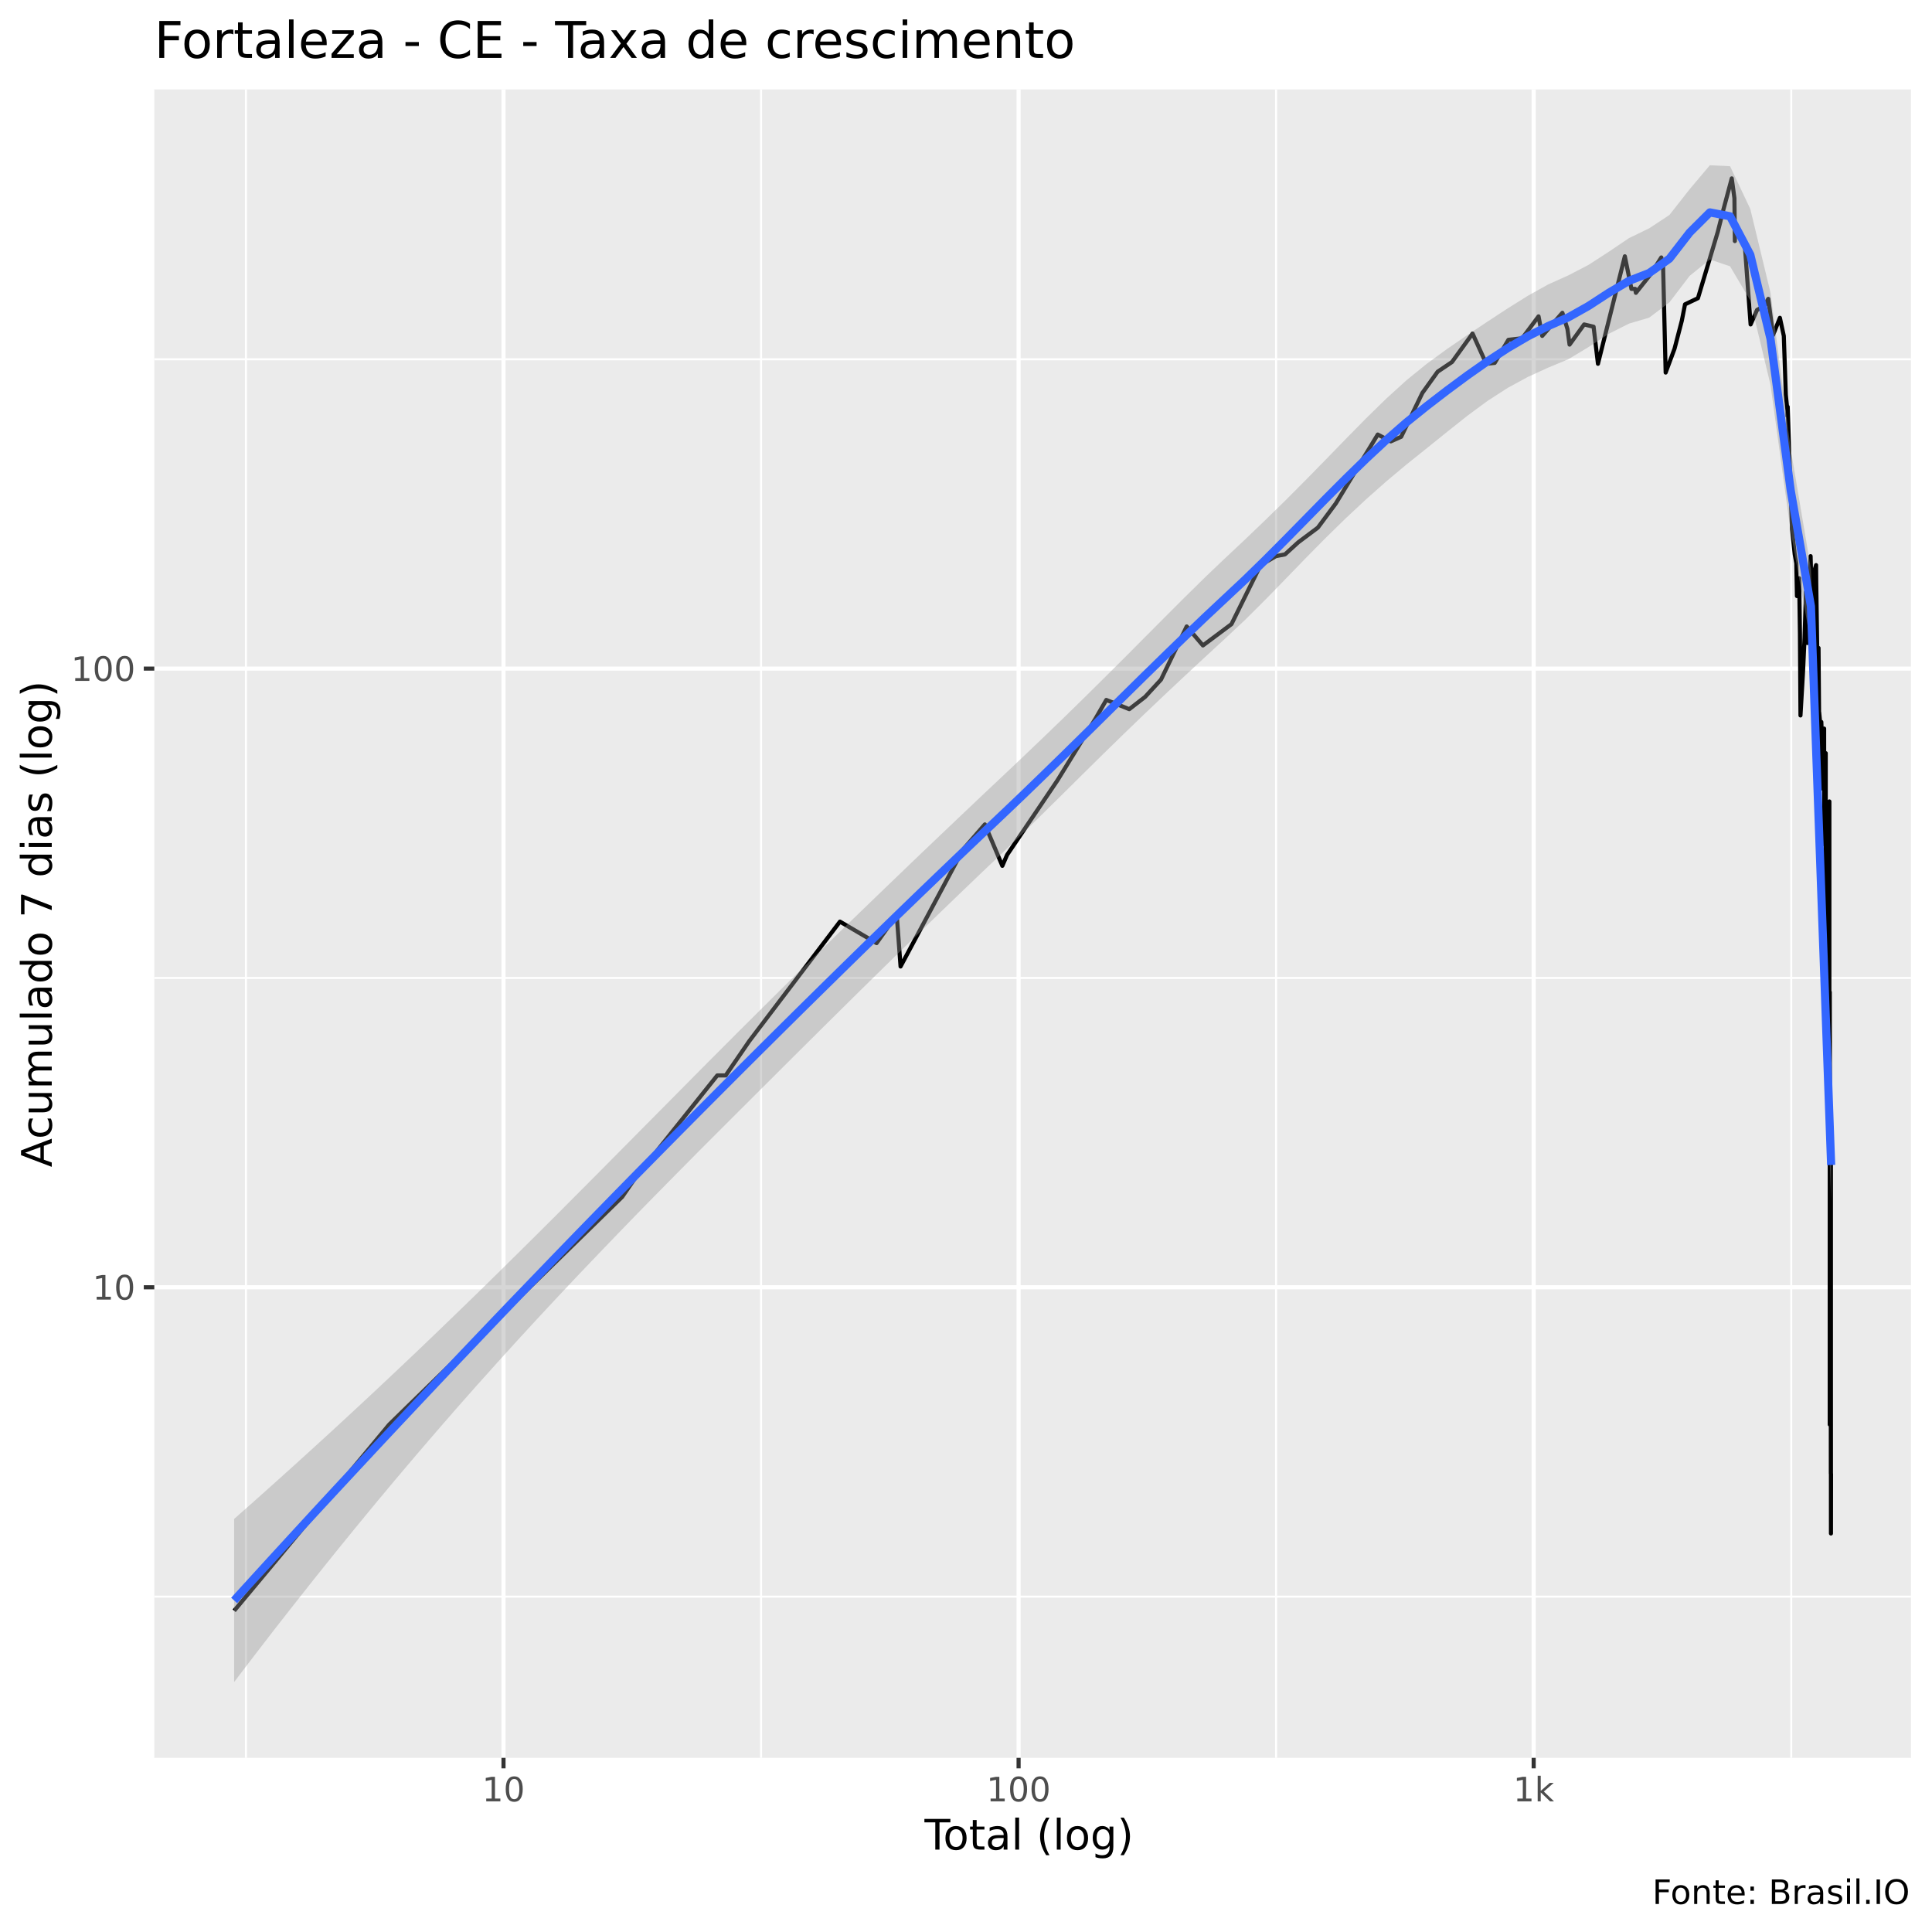
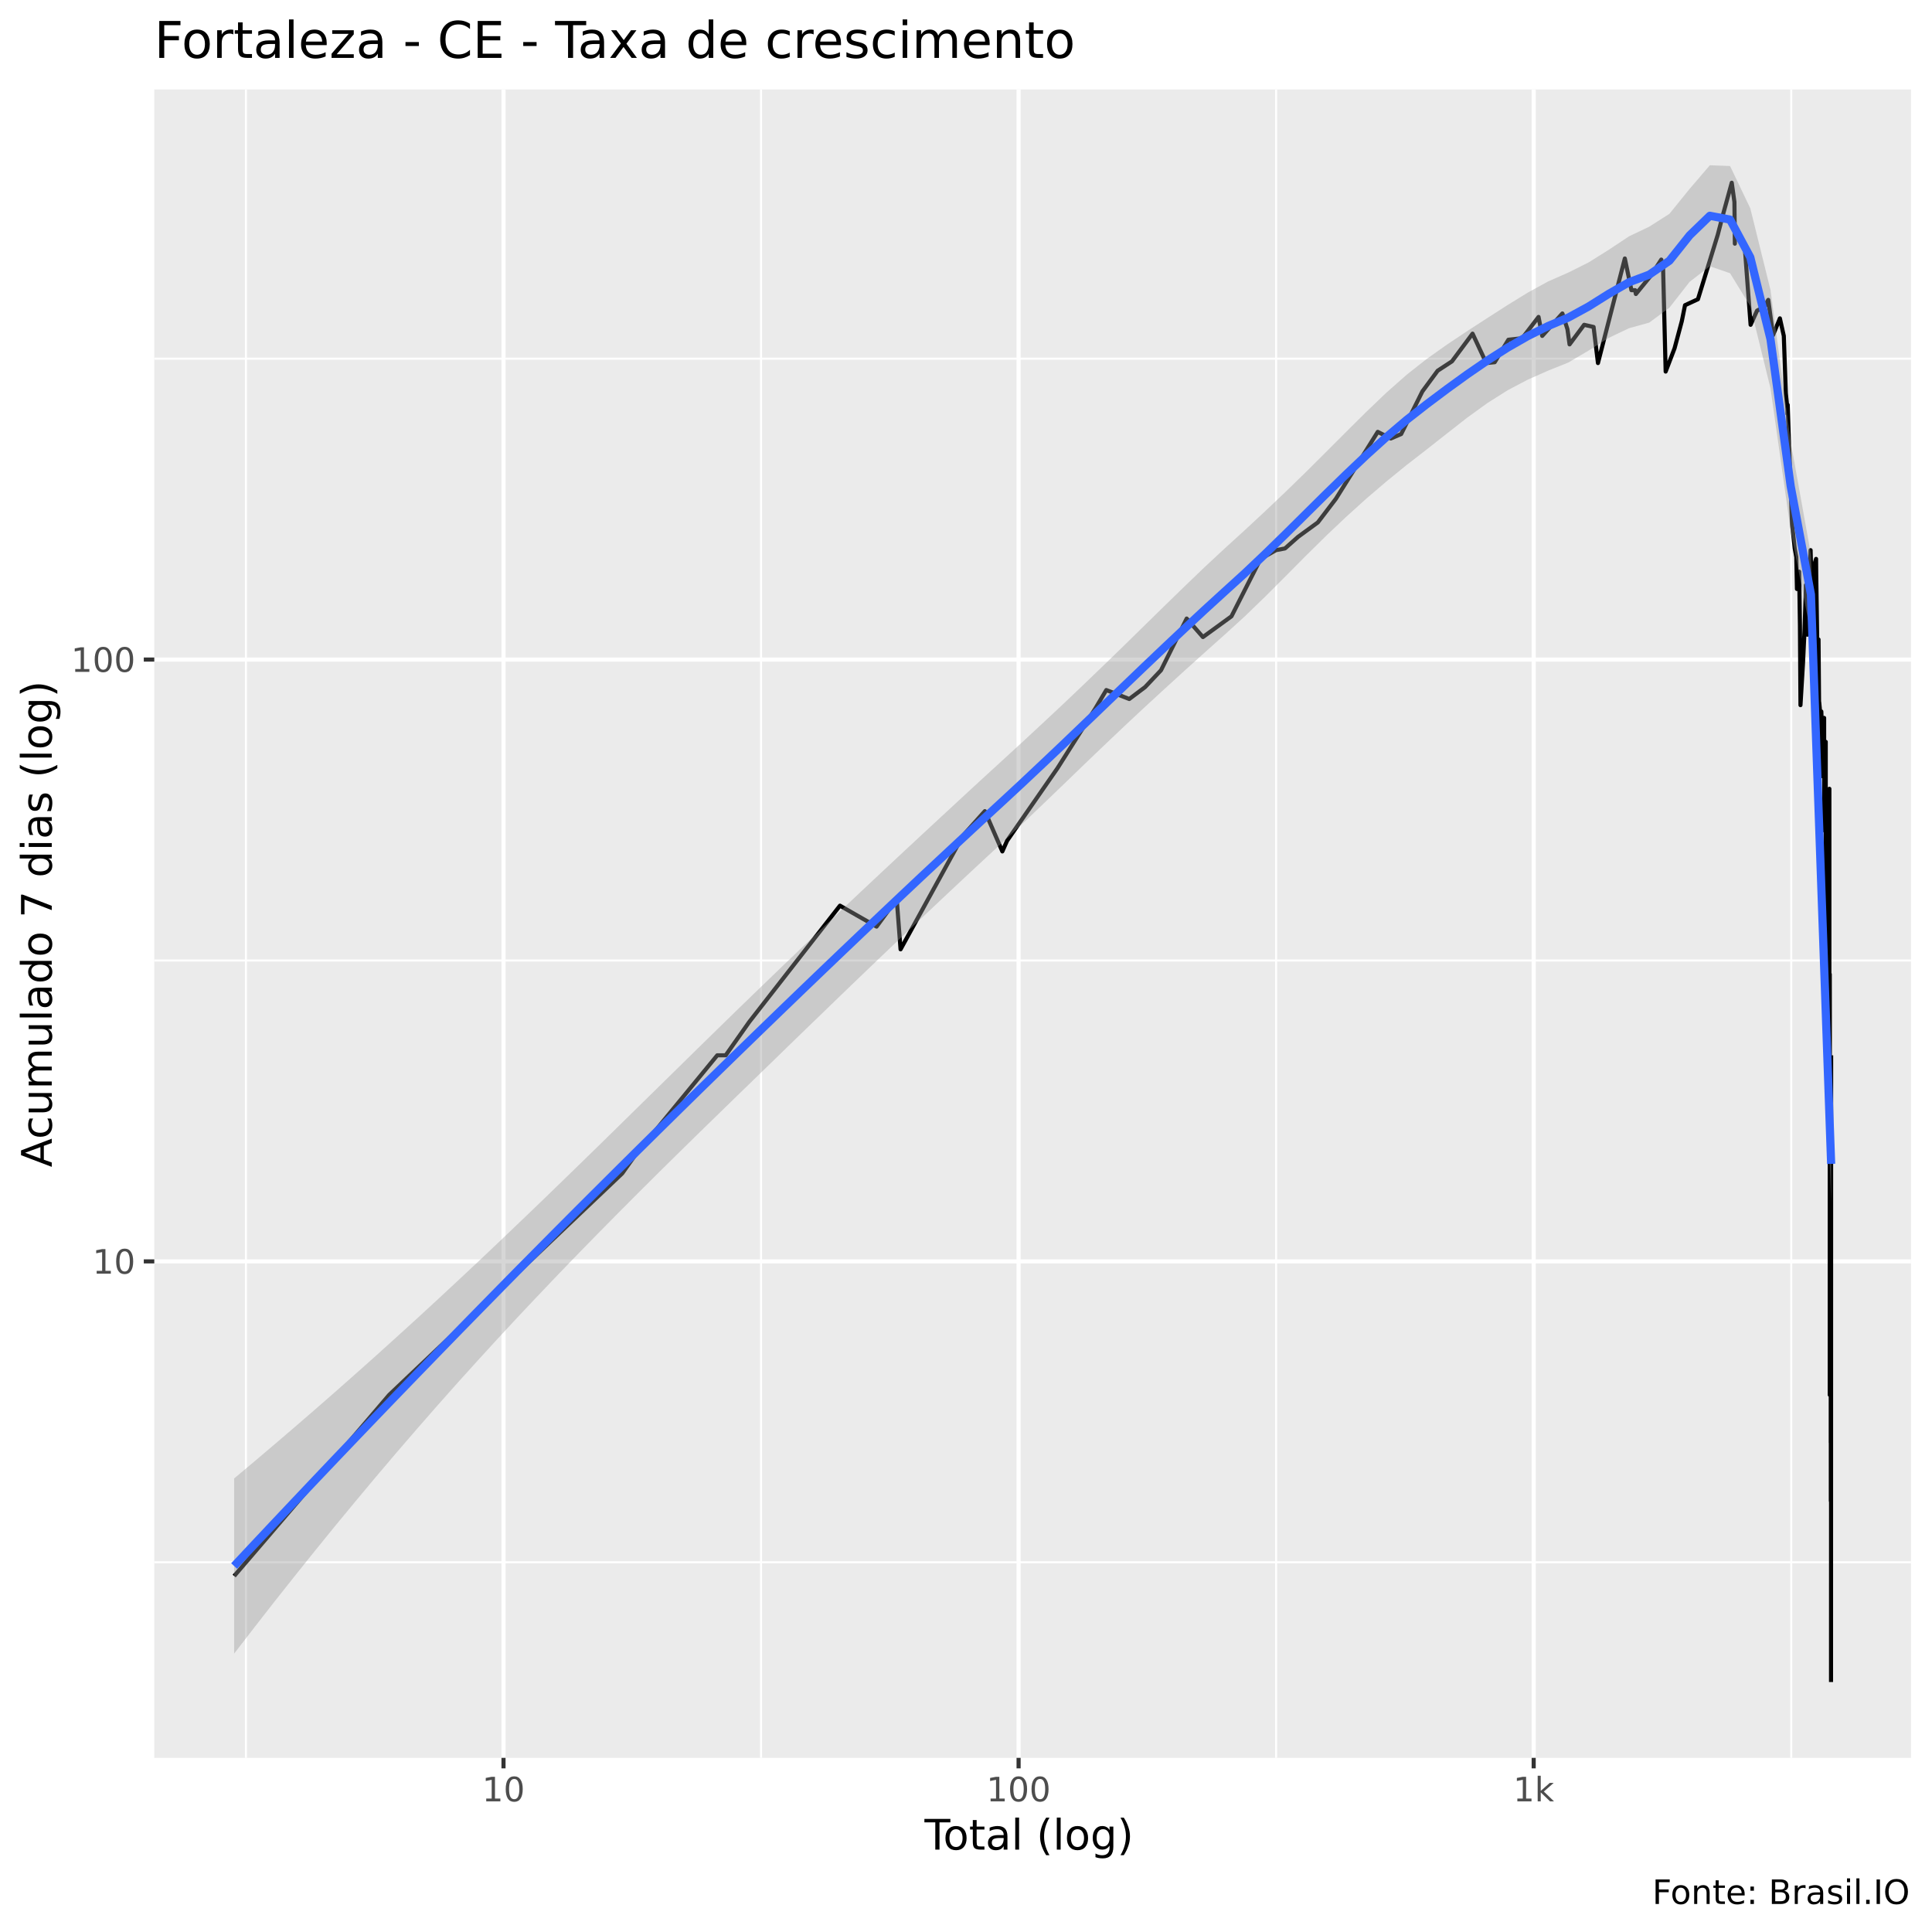
<svg xmlns="http://www.w3.org/2000/svg" viewBox="0 0 504.00 504.00">
  <defs>
    <style type="text/css">
    line, polyline, polygon, path, rect, circle {
      fill: none;
      stroke: #000000;
      stroke-linecap: round;
      stroke-linejoin: round;
      stroke-miterlimit: 10.00;
    }
  </style>
  </defs>
  <rect width="100%" height="100%" style="stroke: none; fill: #FFFFFF;" />
  <rect x="0" y="0.00" width="504.00" height="504.00" style="stroke-width: 1.07; stroke: #FFFFFF; fill: #FFFFFF;" />
  <defs>
    <clipPath id="cpNDAuMjV8NDk4LjUyfDQ1OC41N3wyMy4zMw==">
      <rect x="40.25" y="23.33" width="458.27" height="435.24" />
    </clipPath>
  </defs>
  <rect x="40.25" y="23.33" width="458.27" height="435.24" style="stroke-width: 1.07; stroke: none; fill: #EBEBEB;" clip-path="url(#cpNDAuMjV8NDk4LjUyfDQ1OC41N3wyMy4zMw==)" />
-   <polyline points="40.25,416.51 498.52,416.51 " style="stroke-width: 0.53; stroke: #FFFFFF; stroke-linecap: butt;" clip-path="url(#cpNDAuMjV8NDk4LjUyfDQ1OC41N3wyMy4zMw==)" />
-   <polyline points="40.25,255.12 498.52,255.12 " style="stroke-width: 0.53; stroke: #FFFFFF; stroke-linecap: butt;" clip-path="url(#cpNDAuMjV8NDk4LjUyfDQ1OC41N3wyMy4zMw==)" />
-   <polyline points="40.25,93.73 498.52,93.73 " style="stroke-width: 0.53; stroke: #FFFFFF; stroke-linecap: butt;" clip-path="url(#cpNDAuMjV8NDk4LjUyfDQ1OC41N3wyMy4zMw==)" />
+   <polyline points="40.25,407.55 498.52,407.55 " style="stroke-width: 0.53; stroke: #FFFFFF; stroke-linecap: butt;" clip-path="url(#cpNDAuMjV8NDk4LjUyfDQ1OC41N3wyMy4zMw==)" />
+   <polyline points="40.25,250.56 498.52,250.56 " style="stroke-width: 0.53; stroke: #FFFFFF; stroke-linecap: butt;" clip-path="url(#cpNDAuMjV8NDk4LjUyfDQ1OC41N3wyMy4zMw==)" />
+   <polyline points="40.25,93.57 498.52,93.57 " style="stroke-width: 0.53; stroke: #FFFFFF; stroke-linecap: butt;" clip-path="url(#cpNDAuMjV8NDk4LjUyfDQ1OC41N3wyMy4zMw==)" />
  <polyline points="64.16,458.57 64.16,23.33 " style="stroke-width: 0.53; stroke: #FFFFFF; stroke-linecap: butt;" clip-path="url(#cpNDAuMjV8NDk4LjUyfDQ1OC41N3wyMy4zMw==)" />
  <polyline points="198.53,458.57 198.53,23.33 " style="stroke-width: 0.53; stroke: #FFFFFF; stroke-linecap: butt;" clip-path="url(#cpNDAuMjV8NDk4LjUyfDQ1OC41N3wyMy4zMw==)" />
  <polyline points="332.90,458.57 332.90,23.33 " style="stroke-width: 0.53; stroke: #FFFFFF; stroke-linecap: butt;" clip-path="url(#cpNDAuMjV8NDk4LjUyfDQ1OC41N3wyMy4zMw==)" />
  <polyline points="467.28,458.57 467.28,23.33 " style="stroke-width: 0.53; stroke: #FFFFFF; stroke-linecap: butt;" clip-path="url(#cpNDAuMjV8NDk4LjUyfDQ1OC41N3wyMy4zMw==)" />
-   <polyline points="40.25,335.81 498.52,335.81 " style="stroke-width: 1.07; stroke: #FFFFFF; stroke-linecap: butt;" clip-path="url(#cpNDAuMjV8NDk4LjUyfDQ1OC41N3wyMy4zMw==)" />
-   <polyline points="40.25,174.42 498.52,174.42 " style="stroke-width: 1.07; stroke: #FFFFFF; stroke-linecap: butt;" clip-path="url(#cpNDAuMjV8NDk4LjUyfDQ1OC41N3wyMy4zMw==)" />
+   <polyline points="40.25,329.06 498.52,329.06 " style="stroke-width: 1.07; stroke: #FFFFFF; stroke-linecap: butt;" clip-path="url(#cpNDAuMjV8NDk4LjUyfDQ1OC41N3wyMy4zMw==)" />
+   <polyline points="40.25,172.06 498.52,172.06 " style="stroke-width: 1.07; stroke: #FFFFFF; stroke-linecap: butt;" clip-path="url(#cpNDAuMjV8NDk4LjUyfDQ1OC41N3wyMy4zMw==)" />
  <polyline points="131.35,458.57 131.35,23.33 " style="stroke-width: 1.07; stroke: #FFFFFF; stroke-linecap: butt;" clip-path="url(#cpNDAuMjV8NDk4LjUyfDQ1OC41N3wyMy4zMw==)" />
  <polyline points="265.72,458.57 265.72,23.33 " style="stroke-width: 1.07; stroke: #FFFFFF; stroke-linecap: butt;" clip-path="url(#cpNDAuMjV8NDk4LjUyfDQ1OC41N3wyMy4zMw==)" />
  <polyline points="400.09,458.57 400.09,23.33 " style="stroke-width: 1.07; stroke: #FFFFFF; stroke-linecap: butt;" clip-path="url(#cpNDAuMjV8NDk4LjUyfDQ1OC41N3wyMy4zMw==)" />
-   <polyline points="61.08,420.20 61.08,420.20 77.87,400.04 90.90,384.40 90.90,384.40 101.53,371.62 101.53,371.62 162.31,312.23 165.65,307.39 187.11,280.55 189.31,280.55 195.46,271.59 219.12,240.42 219.12,240.42 228.67,246.03 233.93,238.65 234.93,252.13 251.22,221.62 256.92,215.06 261.48,225.87 262.72,223.01 275.87,203.55 285.77,187.48 288.60,182.59 294.59,185.00 298.71,181.81 302.87,177.29 309.57,163.42 313.81,168.38 321.25,162.82 328.85,147.42 332.86,145.08 335.22,144.62 338.66,141.48 343.78,137.65 348.49,131.31 359.41,113.36 362.82,115.14 365.52,113.94 371.05,102.51 375.04,96.96 378.77,94.45 384.15,87.02 387.72,94.90 389.92,94.67 393.49,88.65 397.10,88.24 401.36,82.53 402.32,87.63 407.58,81.60 408.90,85.82 409.45,89.90 413.25,84.64 415.72,85.23 416.86,94.90 423.87,66.86 425.59,75.36 426.56,75.36 426.75,76.39 430.61,71.54 433.38,67.16 433.84,69.00 434.52,97.19 436.84,90.95 438.73,83.68 439.57,79.39 442.94,77.79 448.11,60.51 449.55,54.81 451.76,46.54 452.46,51.70 452.57,62.89 452.60,58.87 455.15,63.75 456.68,84.64 458.36,80.85 460.38,79.76 461.17,78.14 461.17,79.21 461.29,77.96 462.53,87.42 464.32,82.91 465.34,87.63 465.87,103.01 466.29,107.18 466.30,108.54 466.36,106.12 466.79,118.84 467.49,138.06 468.19,144.62 468.60,146.95 468.77,155.50 468.77,153.39 468.78,153.39 469.34,150.84 469.55,165.24 469.69,186.64 470.36,175.13 470.75,166.48 471.08,156.04 471.11,154.44 471.28,167.11 471.47,167.74 472.33,145.08 472.61,155.50 473.17,161.06 473.17,159.91 473.18,149.35 473.76,147.42 473.80,151.85 474.08,171.00 474.40,169.03 474.55,187.48 474.55,186.64 474.57,185.82 475.05,190.95 475.12,205.70 475.13,188.33 475.54,199.42 475.79,192.74 475.84,190.06 475.86,190.06 475.89,220.26 476.27,198.43 476.27,228.85 476.27,268.84 476.28,196.48 476.28,256.51 476.30,261.19 476.38,256.51 476.63,277.43 476.79,254.29 476.87,242.24 476.96,233.58 477.01,230.39 477.10,228.85 477.13,254.29 477.23,209.07 477.23,263.65 477.32,287.23 477.32,371.62 477.33,258.81 477.35,271.59 477.35,302.87 477.35,312.23 477.47,302.87 477.52,323.03 477.54,323.03 477.58,298.62 477.58,298.62 477.61,384.40 477.63,294.61 477.63,335.81 477.63,360.81 477.64,400.04 477.66,384.40 " style="stroke-width: 1.07; stroke-linecap: butt;" clip-path="url(#cpNDAuMjV8NDk4LjUyfDQ1OC41N3wyMy4zMw==)" />
-   <polygon points="61.08,396.24 66.36,391.57 71.63,386.86 76.91,382.11 82.18,377.32 87.45,372.50 92.73,367.62 98.00,362.71 103.27,357.75 108.55,352.75 113.82,347.71 119.09,342.62 124.37,337.50 129.64,332.33 134.91,327.13 140.19,321.90 145.46,316.64 150.73,311.35 156.01,306.05 161.28,300.73 166.55,295.41 171.83,290.08 177.10,284.76 182.37,279.44 187.65,274.13 192.92,268.85 198.20,263.60 203.47,258.37 208.74,253.18 214.02,248.02 219.29,242.88 224.56,237.77 229.84,232.68 235.11,227.61 240.38,222.55 245.66,217.52 250.93,212.51 256.20,207.51 261.48,202.54 266.75,197.55 272.02,192.52 277.30,187.43 282.57,182.28 287.84,177.07 293.12,171.81 298.39,166.51 303.67,161.21 308.94,155.94 314.21,150.75 319.49,145.71 324.76,140.77 330.03,135.72 335.31,130.56 340.58,125.27 345.85,119.89 351.13,114.46 356.40,109.10 361.67,103.95 366.95,99.16 372.22,94.89 377.49,91.04 382.77,87.42 388.04,83.90 393.31,80.45 398.59,77.15 403.86,74.21 409.13,71.84 414.41,69.09 419.68,65.68 424.96,62.11 430.23,59.56 435.50,56.08 440.78,49.36 446.05,43.11 451.32,43.36 456.60,54.52 461.87,76.36 467.14,117.17 472.42,148.46 477.69,294.51 477.69,313.30 472.42,167.87 467.14,138.70 461.87,100.40 456.60,78.39 451.32,69.47 446.05,67.70 440.78,71.96 435.50,78.88 430.23,82.86 424.96,84.42 419.68,87.08 414.41,90.53 409.13,93.72 403.86,95.91 398.59,98.32 393.31,101.19 388.04,104.59 382.77,108.48 377.49,112.68 372.22,116.92 366.95,121.14 361.67,125.56 356.40,130.23 351.13,135.14 345.85,140.30 340.58,145.64 335.31,151.09 330.03,156.51 324.76,161.75 319.49,166.69 314.21,171.55 308.94,176.45 303.67,181.40 298.39,186.42 293.12,191.50 287.84,196.65 282.57,201.85 277.30,207.07 272.02,212.28 266.75,217.44 261.48,222.51 256.20,227.53 250.93,232.58 245.66,237.66 240.38,242.76 235.11,247.90 229.84,253.06 224.56,258.25 219.29,263.46 214.02,268.68 208.74,273.92 203.47,279.17 198.20,284.43 192.92,289.70 187.65,294.97 182.37,300.25 177.10,305.57 171.83,310.92 166.55,316.30 161.28,321.74 156.01,327.22 150.73,332.75 145.46,338.35 140.19,344.01 134.91,349.75 129.64,355.56 124.37,361.44 119.09,367.41 113.82,373.47 108.55,379.61 103.27,385.84 98.00,392.15 92.73,398.55 87.45,405.05 82.18,411.62 76.91,418.29 71.63,425.03 66.36,431.87 61.08,438.79 " style="stroke-width: 0.00; stroke: none; fill: #999999; fill-opacity: 0.40;" clip-path="url(#cpNDAuMjV8NDk4LjUyfDQ1OC41N3wyMy4zMw==)" />
-   <polyline points="61.08,396.24 66.36,391.57 71.63,386.86 76.91,382.11 82.18,377.32 87.45,372.50 92.73,367.62 98.00,362.71 103.27,357.75 108.55,352.75 113.82,347.71 119.09,342.62 124.37,337.50 129.64,332.33 134.91,327.13 140.19,321.90 145.46,316.64 150.73,311.35 156.01,306.05 161.28,300.73 166.55,295.41 171.83,290.08 177.10,284.76 182.37,279.44 187.65,274.13 192.92,268.85 198.20,263.60 203.47,258.37 208.74,253.18 214.02,248.02 219.29,242.88 224.56,237.77 229.84,232.68 235.11,227.61 240.38,222.55 245.66,217.52 250.93,212.51 256.20,207.51 261.48,202.54 266.75,197.55 272.02,192.52 277.30,187.43 282.57,182.28 287.84,177.07 293.12,171.81 298.39,166.51 303.67,161.21 308.94,155.94 314.21,150.75 319.49,145.71 324.76,140.77 330.03,135.72 335.31,130.56 340.58,125.27 345.85,119.89 351.13,114.46 356.40,109.10 361.67,103.95 366.95,99.16 372.22,94.89 377.49,91.04 382.77,87.42 388.04,83.90 393.31,80.45 398.59,77.15 403.86,74.21 409.13,71.84 414.41,69.09 419.68,65.68 424.96,62.11 430.23,59.56 435.50,56.08 440.78,49.36 446.05,43.11 451.32,43.36 456.60,54.52 461.87,76.36 467.14,117.17 472.42,148.46 477.69,294.51 " style="stroke-width: 2.13; stroke: none;" clip-path="url(#cpNDAuMjV8NDk4LjUyfDQ1OC41N3wyMy4zMw==)" />
-   <polyline points="477.69,313.30 472.42,167.87 467.14,138.70 461.87,100.40 456.60,78.39 451.32,69.47 446.05,67.70 440.78,71.96 435.50,78.88 430.23,82.86 424.96,84.42 419.68,87.08 414.41,90.53 409.13,93.72 403.86,95.91 398.59,98.32 393.31,101.19 388.04,104.59 382.77,108.48 377.49,112.68 372.22,116.92 366.95,121.14 361.67,125.56 356.40,130.23 351.13,135.14 345.85,140.30 340.58,145.64 335.31,151.09 330.03,156.51 324.76,161.75 319.49,166.69 314.21,171.55 308.94,176.45 303.67,181.40 298.39,186.42 293.12,191.50 287.84,196.65 282.57,201.85 277.30,207.07 272.02,212.28 266.75,217.44 261.48,222.51 256.20,227.53 250.93,232.58 245.66,237.66 240.38,242.76 235.11,247.90 229.84,253.06 224.56,258.25 219.29,263.46 214.02,268.68 208.74,273.92 203.47,279.17 198.20,284.43 192.92,289.70 187.65,294.97 182.37,300.25 177.10,305.57 171.83,310.92 166.55,316.30 161.28,321.74 156.01,327.22 150.73,332.75 145.46,338.35 140.19,344.01 134.91,349.75 129.64,355.56 124.37,361.44 119.09,367.41 113.82,373.47 108.55,379.61 103.27,385.84 98.00,392.15 92.73,398.55 87.45,405.05 82.18,411.62 76.91,418.29 71.63,425.03 66.36,431.87 61.08,438.79 " style="stroke-width: 2.13; stroke: none;" clip-path="url(#cpNDAuMjV8NDk4LjUyfDQ1OC41N3wyMy4zMw==)" />
-   <polyline points="61.08,417.51 66.36,411.72 71.63,405.95 76.91,400.20 82.18,394.47 87.45,388.77 92.73,383.09 98.00,377.43 103.27,371.80 108.55,366.18 113.82,360.59 119.09,355.02 124.37,349.47 129.64,343.94 134.91,338.44 140.19,332.96 145.46,327.49 150.73,322.05 156.01,316.63 161.28,311.23 166.55,305.86 171.83,300.50 177.10,295.16 182.37,289.85 187.65,284.55 192.92,279.27 198.20,274.01 203.47,268.77 208.74,263.55 214.02,258.35 219.29,253.17 224.56,248.01 229.84,242.87 235.11,237.75 240.38,232.66 245.66,227.59 250.93,222.54 256.20,217.52 261.48,212.52 266.75,207.50 272.02,202.40 277.30,197.25 282.57,192.07 287.84,186.86 293.12,181.65 298.39,176.46 303.67,171.30 308.94,166.19 314.21,161.15 319.49,156.20 324.76,151.26 330.03,146.12 335.31,140.82 340.58,135.46 345.85,130.09 351.13,124.80 356.40,119.66 361.67,114.75 366.95,110.15 372.22,105.91 377.49,101.86 382.77,97.95 388.04,94.25 393.31,90.82 398.59,87.73 403.86,85.06 409.13,82.78 414.41,79.81 419.68,76.38 424.96,73.26 430.23,71.21 435.50,67.48 440.78,60.66 446.05,55.41 451.32,56.42 456.60,66.45 461.87,88.38 467.14,127.94 472.42,158.17 477.69,303.91 " style="stroke-width: 2.13; stroke: #3366FF; stroke-linecap: butt;" clip-path="url(#cpNDAuMjV8NDk4LjUyfDQ1OC41N3wyMy4zMw==)" />
+   <polyline points="61.08,411.14 61.08,411.14 77.87,391.53 90.90,376.31 90.90,376.31 101.53,363.88 101.53,363.88 162.31,306.11 165.65,301.41 187.11,275.30 189.31,275.30 195.46,266.58 219.12,236.26 219.12,236.26 228.67,241.72 233.93,234.54 234.93,247.65 251.22,217.97 256.92,211.60 261.48,222.11 262.72,219.32 275.87,200.39 285.77,184.77 288.60,180.01 294.59,182.35 298.71,179.25 302.87,174.85 309.57,161.36 313.81,166.19 321.25,160.78 328.85,145.80 332.86,143.52 335.22,143.07 338.66,140.02 343.78,136.29 348.49,130.12 359.41,112.66 362.82,114.39 365.52,113.23 371.05,102.11 375.04,96.71 378.77,94.27 384.15,87.04 387.72,94.71 389.92,94.49 393.49,88.63 397.10,88.23 401.36,82.68 402.32,87.63 407.58,81.77 408.90,85.88 409.45,89.84 413.25,84.73 415.72,85.30 416.86,94.71 423.87,67.43 425.59,75.70 426.56,75.70 426.75,76.70 430.61,71.98 433.38,67.72 433.84,69.52 434.52,96.93 436.84,90.87 438.73,83.79 439.57,79.62 442.94,78.06 448.11,61.25 449.55,55.71 451.76,47.67 452.46,52.69 452.57,63.57 452.60,59.66 455.15,64.41 456.68,84.73 458.36,81.04 460.38,79.98 461.17,78.40 461.17,79.45 461.29,78.23 462.53,87.43 464.32,83.05 465.34,87.63 465.87,102.60 466.29,106.66 466.30,107.98 466.36,105.62 466.79,118.00 467.49,136.69 468.19,143.07 468.60,145.34 468.77,153.65 468.77,151.60 468.78,151.60 469.34,149.12 469.55,163.13 469.69,183.95 470.36,172.75 470.75,164.34 471.08,154.18 471.11,152.62 471.28,164.95 471.47,165.57 472.33,143.52 472.61,153.65 473.17,159.07 473.17,157.95 473.18,147.68 473.76,145.80 473.80,150.11 474.08,168.74 474.40,166.82 474.55,184.77 474.55,183.95 474.57,183.15 475.05,188.14 475.12,202.49 475.13,185.60 475.54,196.38 475.79,189.88 475.84,187.28 475.86,187.28 475.89,216.65 476.27,195.42 476.27,225.01 476.27,263.91 476.28,193.52 476.28,251.92 476.30,256.46 476.38,251.92 476.63,272.27 476.79,249.75 476.87,238.04 476.96,229.61 477.01,226.51 477.10,225.01 477.13,249.75 477.23,205.77 477.23,258.86 477.32,281.80 477.32,363.88 477.33,254.15 477.35,266.58 477.35,297.01 477.35,306.11 477.47,297.01 477.52,316.62 477.54,316.62 477.58,292.88 477.58,292.88 477.61,376.31 477.63,288.98 477.63,329.06 477.63,353.37 477.64,391.53 477.66,376.31 " style="stroke-width: 1.07; stroke-linecap: butt;" clip-path="url(#cpNDAuMjV8NDk4LjUyfDQ1OC41N3wyMy4zMw==)" />
+   <polyline points="477.66,438.79 477.69,275.30 " style="stroke-width: 1.07; stroke-linecap: butt;" clip-path="url(#cpNDAuMjV8NDk4LjUyfDQ1OC41N3wyMy4zMw==)" />
+   <polygon points="61.08,385.68 66.36,381.25 71.63,376.78 76.91,372.26 82.18,367.70 87.45,363.09 92.73,358.43 98.00,353.73 103.27,348.97 108.55,344.17 113.82,339.32 119.09,334.42 124.37,329.48 129.64,324.49 134.91,319.46 140.19,314.40 145.46,309.30 150.73,304.18 156.01,299.03 161.28,293.87 166.55,288.69 171.83,283.51 177.10,278.34 182.37,273.16 187.65,268.00 192.92,262.86 198.20,257.75 203.47,252.67 208.74,247.62 214.02,242.60 219.29,237.60 224.56,232.63 229.84,227.68 235.11,222.75 240.38,217.84 245.66,212.95 250.93,208.07 256.20,203.21 261.48,198.38 266.75,193.54 272.02,188.65 277.30,183.71 282.57,178.70 287.84,173.63 293.12,168.51 298.39,163.34 303.67,158.17 308.94,153.04 314.21,147.98 319.49,143.07 324.76,138.27 330.03,133.37 335.31,128.36 340.58,123.23 345.85,117.99 351.13,112.70 356.40,107.47 361.67,102.43 366.95,97.76 372.22,93.61 377.49,89.88 382.77,86.36 388.04,82.94 393.31,79.56 398.59,76.31 403.86,73.42 409.13,71.10 414.41,68.46 419.68,65.16 424.96,61.65 430.23,59.14 435.50,55.78 440.78,49.26 446.05,43.11 451.32,43.31 456.60,54.35 461.87,75.65 467.14,115.28 472.42,144.66 477.69,293.72 477.69,313.53 472.42,165.49 467.14,138.41 461.87,101.30 456.60,79.88 451.32,71.28 446.05,69.46 440.78,73.51 435.50,80.27 430.23,84.16 424.96,85.62 419.68,88.14 414.41,91.46 409.13,94.57 403.86,96.69 398.59,99.02 393.31,101.80 388.04,105.13 382.77,108.94 377.49,113.07 372.22,117.22 366.95,121.31 361.67,125.60 356.40,130.11 351.13,134.87 345.85,139.87 340.58,145.07 335.31,150.38 330.03,155.66 324.76,160.76 319.49,165.56 314.21,170.28 308.94,175.03 303.67,179.83 298.39,184.69 293.12,189.62 287.84,194.63 282.57,199.68 277.30,204.77 272.02,209.84 266.75,214.87 261.48,219.80 256.20,224.69 250.93,229.60 245.66,234.55 240.38,239.53 235.11,244.53 229.84,249.56 224.56,254.62 219.29,259.69 214.02,264.79 208.74,269.89 203.47,275.01 198.20,280.13 192.92,285.25 187.65,290.38 182.37,295.52 177.10,300.69 171.83,305.89 166.55,311.14 161.28,316.43 156.01,321.77 150.73,327.17 145.46,332.63 140.19,338.16 134.91,343.76 129.64,349.44 124.37,355.20 119.09,361.05 113.82,366.99 108.55,373.02 103.27,379.14 98.00,385.35 92.73,391.66 87.45,398.05 82.18,404.54 76.91,411.12 71.63,417.78 66.36,424.54 61.08,431.38 " style="stroke-width: 0.00; stroke: none; fill: #999999; fill-opacity: 0.40;" clip-path="url(#cpNDAuMjV8NDk4LjUyfDQ1OC41N3wyMy4zMw==)" />
+   <polyline points="61.08,385.68 66.36,381.25 71.63,376.78 76.91,372.26 82.18,367.70 87.45,363.09 92.73,358.43 98.00,353.73 103.27,348.97 108.55,344.17 113.82,339.32 119.09,334.42 124.37,329.48 129.64,324.49 134.91,319.46 140.19,314.40 145.46,309.30 150.73,304.18 156.01,299.03 161.28,293.87 166.55,288.69 171.83,283.51 177.10,278.34 182.37,273.16 187.65,268.00 192.92,262.86 198.20,257.75 203.47,252.67 208.74,247.62 214.02,242.60 219.29,237.60 224.56,232.63 229.84,227.68 235.11,222.75 240.38,217.84 245.66,212.95 250.93,208.07 256.20,203.21 261.48,198.38 266.75,193.54 272.02,188.65 277.30,183.71 282.57,178.70 287.84,173.63 293.12,168.51 298.39,163.34 303.67,158.17 308.94,153.04 314.21,147.98 319.49,143.07 324.76,138.27 330.03,133.37 335.31,128.36 340.58,123.23 345.85,117.99 351.13,112.70 356.40,107.47 361.67,102.43 366.95,97.76 372.22,93.61 377.49,89.88 382.77,86.36 388.04,82.94 393.31,79.56 398.59,76.31 403.86,73.42 409.13,71.10 414.41,68.46 419.68,65.16 424.96,61.65 430.23,59.14 435.50,55.78 440.78,49.26 446.05,43.11 451.32,43.31 456.60,54.35 461.87,75.65 467.14,115.28 472.42,144.66 477.69,293.72 " style="stroke-width: 2.13; stroke: none;" clip-path="url(#cpNDAuMjV8NDk4LjUyfDQ1OC41N3wyMy4zMw==)" />
+   <polyline points="477.69,313.53 472.42,165.49 467.14,138.41 461.87,101.30 456.60,79.88 451.32,71.28 446.05,69.46 440.78,73.51 435.50,80.27 430.23,84.16 424.96,85.62 419.68,88.14 414.41,91.46 409.13,94.57 403.86,96.69 398.59,99.02 393.31,101.80 388.04,105.13 382.77,108.94 377.49,113.07 372.22,117.22 366.95,121.31 361.67,125.60 356.40,130.11 351.13,134.87 345.85,139.87 340.58,145.07 335.31,150.38 330.03,155.66 324.76,160.76 319.49,165.56 314.21,170.28 308.94,175.03 303.67,179.83 298.39,184.69 293.12,189.62 287.84,194.63 282.57,199.68 277.30,204.77 272.02,209.84 266.75,214.87 261.48,219.80 256.20,224.69 250.93,229.60 245.66,234.55 240.38,239.53 235.11,244.53 229.84,249.56 224.56,254.62 219.29,259.69 214.02,264.79 208.74,269.89 203.47,275.01 198.20,280.13 192.92,285.25 187.65,290.38 182.37,295.52 177.10,300.69 171.83,305.89 166.55,311.14 161.28,316.43 156.01,321.77 150.73,327.17 145.46,332.63 140.19,338.16 134.91,343.76 129.64,349.44 124.37,355.20 119.09,361.05 113.82,366.99 108.55,373.02 103.27,379.14 98.00,385.35 92.73,391.66 87.45,398.05 82.18,404.54 76.91,411.12 71.63,417.78 66.36,424.54 61.08,431.38 " style="stroke-width: 2.13; stroke: none;" clip-path="url(#cpNDAuMjV8NDk4LjUyfDQ1OC41N3wyMy4zMw==)" />
+   <polyline points="61.08,408.53 66.36,402.89 71.63,397.28 76.91,391.69 82.18,386.12 87.45,380.57 92.73,375.04 98.00,369.54 103.27,364.06 108.55,358.60 113.82,353.16 119.09,347.74 124.37,342.34 129.64,336.97 134.91,331.61 140.19,326.28 145.46,320.96 150.73,315.67 156.01,310.40 161.28,305.15 166.55,299.92 171.83,294.70 177.10,289.51 182.37,284.34 187.65,279.19 192.92,274.06 198.20,268.94 203.47,263.84 208.74,258.76 214.02,253.69 219.29,248.65 224.56,243.63 229.84,238.62 235.11,233.64 240.38,228.68 245.66,223.75 250.93,218.84 256.20,213.95 261.48,209.09 266.75,204.20 272.02,199.24 277.30,194.24 282.57,189.19 287.84,184.13 293.12,179.07 298.39,174.02 303.67,169.00 308.94,164.03 314.21,159.13 319.49,154.31 324.76,149.52 330.03,144.52 335.31,139.37 340.58,134.15 345.85,128.93 351.13,123.79 356.40,118.79 361.67,114.02 366.95,109.54 372.22,105.42 377.49,101.47 382.77,97.65 388.04,94.03 393.31,90.68 398.59,87.66 403.86,85.05 409.13,82.84 414.41,79.96 419.68,76.65 424.96,73.63 430.23,71.65 435.50,68.02 440.78,61.39 446.05,56.29 451.32,57.29 456.60,67.12 461.87,88.48 467.14,126.85 472.42,155.08 477.69,303.62 " style="stroke-width: 2.13; stroke: #3366FF; stroke-linecap: butt;" clip-path="url(#cpNDAuMjV8NDk4LjUyfDQ1OC41N3wyMy4zMw==)" />
  <defs>
    <clipPath id="cpMC4wMHw1MDQuMDB8NTA0LjAwfDAuMDA=">
      <rect x="0.00" y="0.00" width="504.00" height="504.00" />
    </clipPath>
  </defs>
  <g clip-path="url(#cpMC4wMHw1MDQuMDB8NTA0LjAwfDAuMDA=)">
-     <text x="24.13" y="339.02" style="font-size: 8.80px; fill: #4D4D4D; font-family: DejaVu Sans;" textLength="11.20px" lengthAdjust="spacingAndGlyphs">10</text>
+     <text x="24.13" y="332.26" style="font-size: 8.80px; fill: #4D4D4D; font-family: DejaVu Sans;" textLength="11.20px" lengthAdjust="spacingAndGlyphs">10</text>
  </g>
  <g clip-path="url(#cpMC4wMHw1MDQuMDB8NTA0LjAwfDAuMDA=)">
-     <text x="18.53" y="177.63" style="font-size: 8.80px; fill: #4D4D4D; font-family: DejaVu Sans;" textLength="16.80px" lengthAdjust="spacingAndGlyphs">100</text>
+     <text x="18.53" y="175.27" style="font-size: 8.80px; fill: #4D4D4D; font-family: DejaVu Sans;" textLength="16.80px" lengthAdjust="spacingAndGlyphs">100</text>
  </g>
-   <polyline points="37.51,335.81 40.25,335.81 " style="stroke-width: 1.07; stroke: #333333; stroke-linecap: butt;" clip-path="url(#cpMC4wMHw1MDQuMDB8NTA0LjAwfDAuMDA=)" />
-   <polyline points="37.51,174.42 40.25,174.42 " style="stroke-width: 1.07; stroke: #333333; stroke-linecap: butt;" clip-path="url(#cpMC4wMHw1MDQuMDB8NTA0LjAwfDAuMDA=)" />
+   <polyline points="37.51,329.06 40.25,329.06 " style="stroke-width: 1.07; stroke: #333333; stroke-linecap: butt;" clip-path="url(#cpMC4wMHw1MDQuMDB8NTA0LjAwfDAuMDA=)" />
+   <polyline points="37.51,172.06 40.25,172.06 " style="stroke-width: 1.07; stroke: #333333; stroke-linecap: butt;" clip-path="url(#cpMC4wMHw1MDQuMDB8NTA0LjAwfDAuMDA=)" />
  <polyline points="131.35,461.31 131.35,458.57 " style="stroke-width: 1.07; stroke: #333333; stroke-linecap: butt;" clip-path="url(#cpMC4wMHw1MDQuMDB8NTA0LjAwfDAuMDA=)" />
  <polyline points="265.72,461.31 265.72,458.57 " style="stroke-width: 1.07; stroke: #333333; stroke-linecap: butt;" clip-path="url(#cpMC4wMHw1MDQuMDB8NTA0LjAwfDAuMDA=)" />
  <polyline points="400.09,461.31 400.09,458.57 " style="stroke-width: 1.07; stroke: #333333; stroke-linecap: butt;" clip-path="url(#cpMC4wMHw1MDQuMDB8NTA0LjAwfDAuMDA=)" />
  <g clip-path="url(#cpMC4wMHw1MDQuMDB8NTA0LjAwfDAuMDA=)">
    <text x="125.75" y="469.92" style="font-size: 8.80px; fill: #4D4D4D; font-family: DejaVu Sans;" textLength="11.20px" lengthAdjust="spacingAndGlyphs">10</text>
  </g>
  <g clip-path="url(#cpMC4wMHw1MDQuMDB8NTA0LjAwfDAuMDA=)">
    <text x="257.32" y="469.92" style="font-size: 8.80px; fill: #4D4D4D; font-family: DejaVu Sans;" textLength="16.80px" lengthAdjust="spacingAndGlyphs">100</text>
  </g>
  <g clip-path="url(#cpMC4wMHw1MDQuMDB8NTA0LjAwfDAuMDA=)">
    <text x="394.74" y="469.92" style="font-size: 8.80px; fill: #4D4D4D; font-family: DejaVu Sans;" textLength="10.69px" lengthAdjust="spacingAndGlyphs">1k</text>
  </g>
  <g clip-path="url(#cpMC4wMHw1MDQuMDB8NTA0LjAwfDAuMDA=)">
    <text x="241.18" y="482.51" style="font-size: 11.00px; font-family: DejaVu Sans;" textLength="56.41px" lengthAdjust="spacingAndGlyphs">Total (log)</text>
  </g>
  <g clip-path="url(#cpMC4wMHw1MDQuMDB8NTA0LjAwfDAuMDA=)">
    <text transform="translate(13.50,304.49) rotate(-90)" style="font-size: 11.00px; font-family: DejaVu Sans;" textLength="127.09px" lengthAdjust="spacingAndGlyphs">Acumulado 7 dias (log)</text>
  </g>
  <g clip-path="url(#cpMC4wMHw1MDQuMDB8NTA0LjAwfDAuMDA=)">
    <text x="40.25" y="15.10" style="font-size: 13.20px; font-family: DejaVu Sans;" textLength="243.18px" lengthAdjust="spacingAndGlyphs">Fortaleza - CE - Taxa de crescimento</text>
  </g>
  <g clip-path="url(#cpMC4wMHw1MDQuMDB8NTA0LjAwfDAuMDA=)">
    <text x="431.03" y="496.69" style="font-size: 8.80px; font-family: DejaVu Sans;" textLength="67.49px" lengthAdjust="spacingAndGlyphs">Fonte: Brasil.IO</text>
  </g>
</svg>
